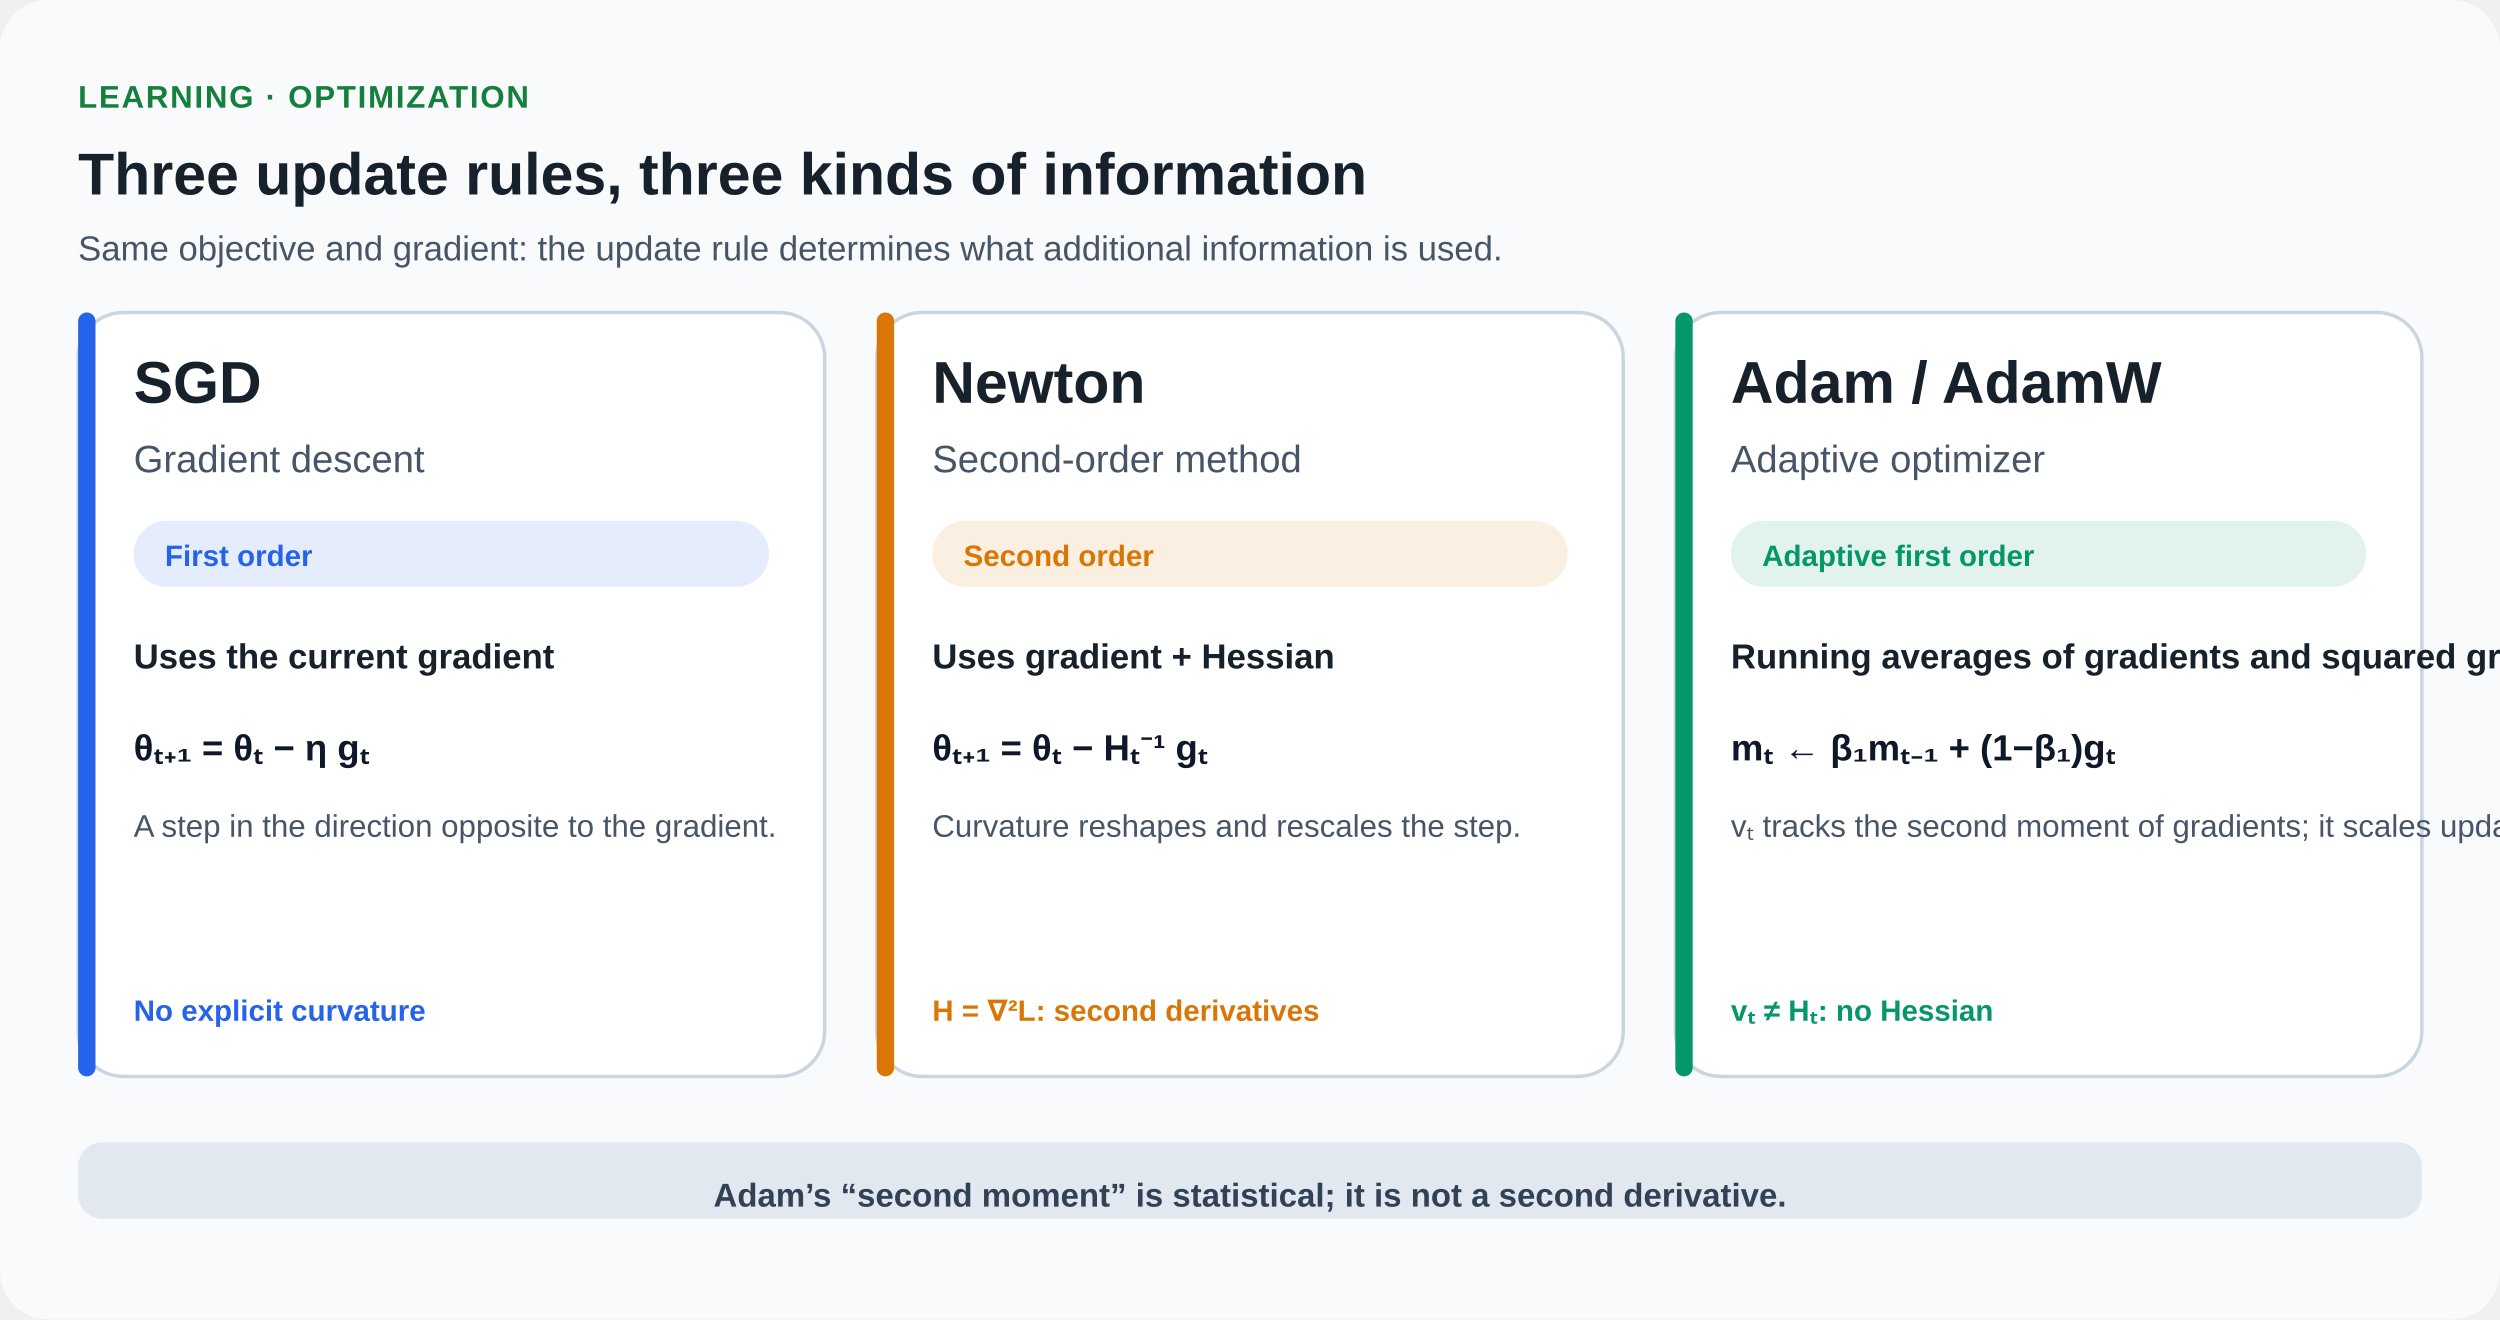
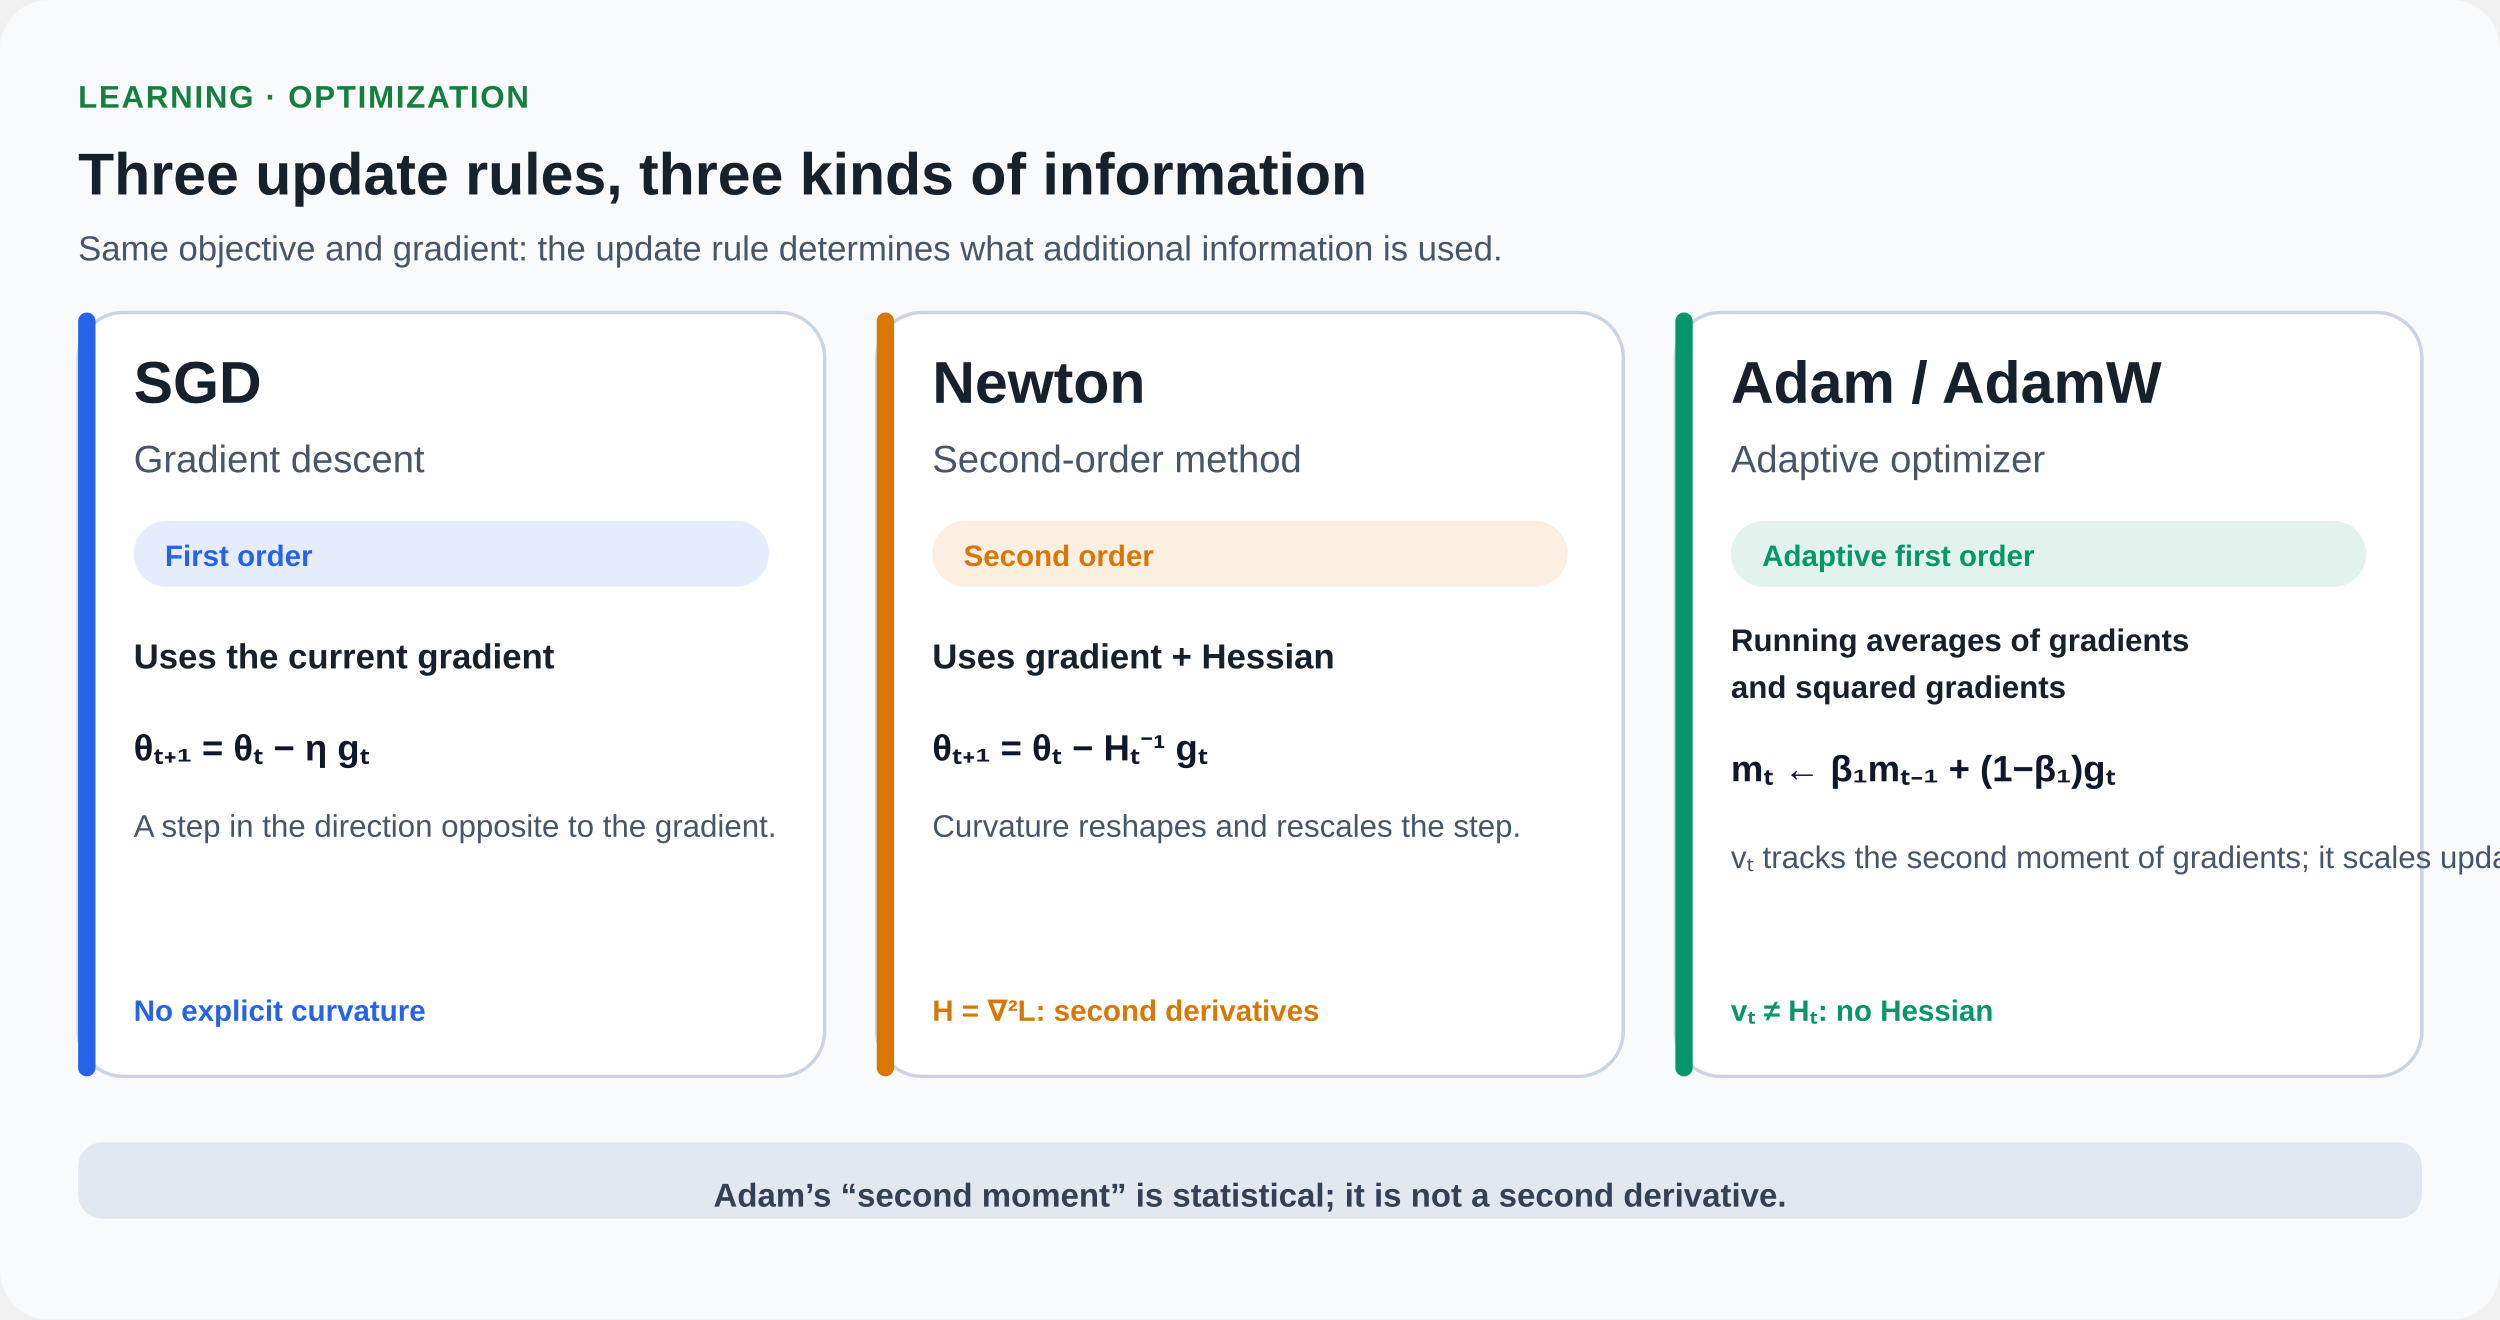
<svg xmlns="http://www.w3.org/2000/svg" width="1440" height="760" viewBox="0 0 1440 760" role="img" aria-labelledby="title desc">
  <rect width="1440" height="760" rx="28" fill="#f8fafc" />
  <text x="45" y="62" font-family="Arial,sans-serif" font-size="18" font-weight="700" letter-spacing="1" fill="#15803d">LEARNING · OPTIMIZATION</text>
  <text x="45" y="112" font-family="Arial,sans-serif" font-size="34" font-weight="700" fill="#17212b">Three update rules, three kinds of information</text>
  <text x="45" y="150" font-family="Arial,sans-serif" font-size="20" fill="#475569">Same objective and gradient: the update rule determines what additional information is used.</text>
  <rect x="45" y="180" width="430" height="440" rx="26" fill="#ffffff" stroke="#cbd5e1" stroke-width="2" />
  <rect x="45" y="180" width="10" height="440" rx="5" fill="#2563eb" />
  <text x="77" y="232" font-family="Arial,sans-serif" font-size="34" font-weight="700" fill="#17212b">SGD</text>
  <text x="77" y="272" font-family="Arial,sans-serif" font-size="22" fill="#475569">Gradient descent</text>
  <rect x="77" y="300" width="366" height="38" rx="19" fill="#2563eb" opacity=".12" />
  <text x="95" y="326" font-family="Arial,sans-serif" font-size="17" font-weight="700" fill="#2563eb">First order</text>
  <text x="77" y="385" font-family="Arial,sans-serif" font-size="20" font-weight="700" fill="#17212b">Uses the current gradient</text>
  <text x="77" y="438" font-family="Arial,sans-serif" font-size="21" font-weight="700" fill="#0f172a">θₜ₊₁ = θₜ − η gₜ</text>
  <text x="77" y="482" font-family="Arial,sans-serif" font-size="18" fill="#475569">A step in the direction opposite to the gradient.</text>
  <text x="77" y="588" font-family="Arial,sans-serif" font-size="17" font-weight="700" fill="#2563eb">No explicit curvature</text>
  <rect x="505" y="180" width="430" height="440" rx="26" fill="#ffffff" stroke="#cbd5e1" stroke-width="2" />
  <rect x="505" y="180" width="10" height="440" rx="5" fill="#d97706" />
  <text x="537" y="232" font-family="Arial,sans-serif" font-size="34" font-weight="700" fill="#17212b">Newton</text>
  <text x="537" y="272" font-family="Arial,sans-serif" font-size="22" fill="#475569">Second-order method</text>
  <rect x="537" y="300" width="366" height="38" rx="19" fill="#d97706" opacity=".12" />
  <text x="555" y="326" font-family="Arial,sans-serif" font-size="17" font-weight="700" fill="#d97706">Second order</text>
  <text x="537" y="385" font-family="Arial,sans-serif" font-size="20" font-weight="700" fill="#17212b">Uses gradient + Hessian</text>
  <text x="537" y="438" font-family="Arial,sans-serif" font-size="21" font-weight="700" fill="#0f172a">θₜ₊₁ = θₜ − Hₜ⁻¹ gₜ</text>
  <text x="537" y="482" font-family="Arial,sans-serif" font-size="18" fill="#475569">Curvature reshapes and rescales the step.</text>
  <text x="537" y="588" font-family="Arial,sans-serif" font-size="17" font-weight="700" fill="#d97706">H = ∇²L: second derivatives</text>
  <rect x="965" y="180" width="430" height="440" rx="26" fill="#ffffff" stroke="#cbd5e1" stroke-width="2" />
  <rect x="965" y="180" width="10" height="440" rx="5" fill="#059669" />
  <text x="997" y="232" font-family="Arial,sans-serif" font-size="34" font-weight="700" fill="#17212b">Adam / AdamW</text>
  <text x="997" y="272" font-family="Arial,sans-serif" font-size="22" fill="#475569">Adaptive optimizer</text>
  <rect x="997" y="300" width="366" height="38" rx="19" fill="#059669" opacity=".12" />
  <text x="1015" y="326" font-family="Arial,sans-serif" font-size="17" font-weight="700" fill="#059669">Adaptive first order</text>
-   <text x="997" y="385" font-family="Arial,sans-serif" font-size="20" font-weight="700" fill="#17212b">Running averages of gradients and squared gradients</text>
-   <text x="997" y="438" font-family="Arial,sans-serif" font-size="21" font-weight="700" fill="#0f172a">mₜ ← β₁mₜ₋₁ + (1−β₁)gₜ</text>
-   <text x="997" y="482" font-family="Arial,sans-serif" font-size="18" fill="#475569">vₜ tracks the second moment of gradients; it scales updates coordinate by coordinate.</text>
+   <text x="997" y="375" font-family="Arial,sans-serif" font-size="18" font-weight="700" fill="#17212b">Running averages of gradients</text>
+   <text x="997" y="402" font-family="Arial,sans-serif" font-size="18" font-weight="700" fill="#17212b">and squared gradients</text>
+   <text x="997" y="450" font-family="Arial,sans-serif" font-size="21" font-weight="700" fill="#0f172a">mₜ ← β₁mₜ₋₁ + (1−β₁)gₜ</text>
+   <text x="997" y="500" font-family="Arial,sans-serif" font-size="18" fill="#475569">vₜ tracks the second moment of gradients; it scales updates coordinate by coordinate.</text>
  <text x="997" y="588" font-family="Arial,sans-serif" font-size="17" font-weight="700" fill="#059669">vₜ ≠ Hₜ: no Hessian</text>
  <rect x="45" y="658" width="1350" height="44" rx="14" fill="#e2e8f0" />
  <text x="720" y="695" text-anchor="middle" font-family="Arial,sans-serif" font-size="19" font-weight="700" fill="#334155">Adam’s “second moment” is statistical; it is not a second derivative.</text>
</svg>
